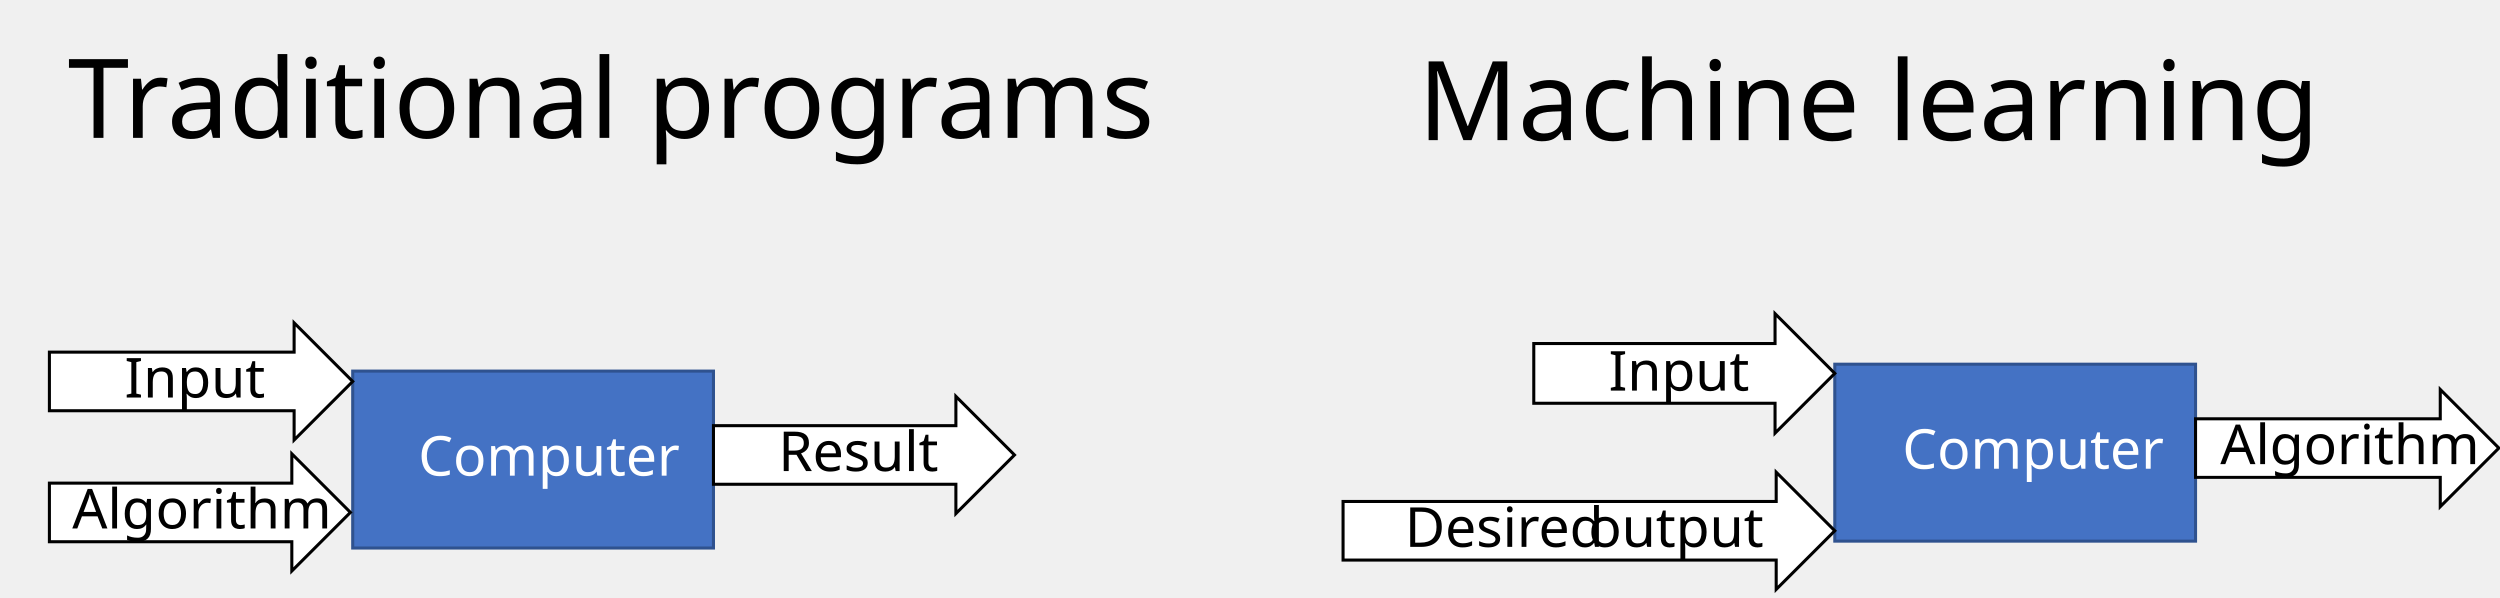
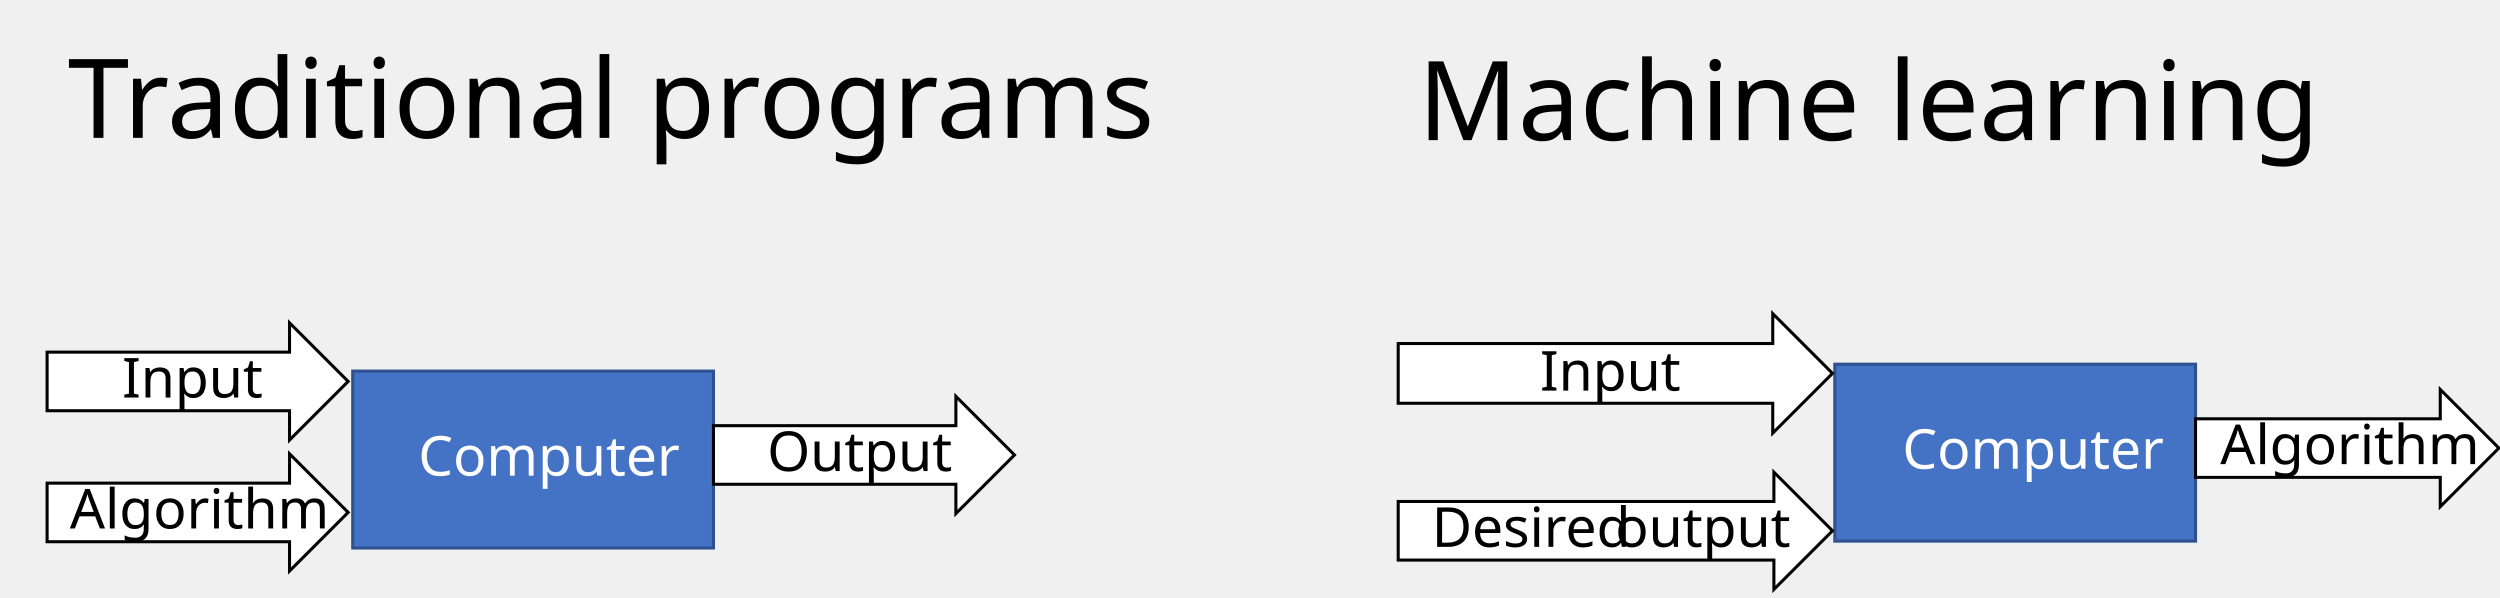
<svg xmlns="http://www.w3.org/2000/svg" width="1088" height="260" overflow="hidden">
  <defs>
    <clipPath id="clip0">
      <rect x="94" y="72" width="1088" height="260" />
    </clipPath>
  </defs>
  <g clip-path="url(#clip0)" transform="translate(-94 -72)">
    <rect x="247.5" y="233.5" width="157" height="77" stroke="#2F528F" stroke-width="1.333" stroke-miterlimit="8" fill="#4472C4" />
    <text fill="#FFFFFF" font-family="Calibri,Calibri_MSFontService,sans-serif" font-weight="400" font-size="24" transform="translate(276.012 279)">Computer</text>
-     <path d="M115.5 225.25 222 225.25 222 212.5 247.5 238 222 263.5 222 250.75 115.5 250.75Z" stroke="#000000" stroke-width="1.333" stroke-miterlimit="8" fill="#FFFFFF" fill-rule="evenodd" />
-     <text font-family="Calibri,Calibri_MSFontService,sans-serif" font-weight="400" font-size="24" transform="translate(148.193 245)">Input</text>
-     <path d="M115.5 282.25 221 282.25 221 269.5 246.5 295 221 320.5 221 307.75 115.5 307.75Z" stroke="#000000" stroke-width="1.333" stroke-miterlimit="8" fill="#FFFFFF" fill-rule="evenodd" />
-     <text font-family="Calibri,Calibri_MSFontService,sans-serif" font-weight="400" font-size="24" transform="translate(125.446 302)">Algorithm</text>
+     <path d="M114.5 225.25 220 225.25 220 212.5 245.5 238 220 263.5 220 250.75 114.5 250.75Z" stroke="#000000" stroke-width="1.333" stroke-miterlimit="8" fill="#FFFFFF" fill-rule="evenodd" />
+     <text font-family="Calibri,Calibri_MSFontService,sans-serif" font-weight="400" font-size="24" transform="translate(147.15 245)">Input</text>
+     <path d="M114.5 282.25 220 282.25 220 269.5 245.5 295 220 320.5 220 307.75 114.5 307.75Z" stroke="#000000" stroke-width="1.333" stroke-miterlimit="8" fill="#FFFFFF" fill-rule="evenodd" />
+     <text font-family="Calibri,Calibri_MSFontService,sans-serif" font-weight="400" font-size="24" transform="translate(124.402 302)">Algorithm</text>
    <path d="M404.5 257.25 510 257.25 510 244.5 535.5 270 510 295.5 510 282.75 404.5 282.75Z" stroke="#000000" stroke-width="1.333" stroke-miterlimit="8" fill="#FFFFFF" fill-rule="evenodd" />
-     <text font-family="Calibri,Calibri_MSFontService,sans-serif" font-weight="400" font-size="24" transform="translate(432.754 277)">Result</text>
+     <text font-family="Calibri,Calibri_MSFontService,sans-serif" font-weight="400" font-size="24" transform="translate(427.878 277)">Output</text>
    <rect x="892.5" y="230.5" width="157" height="77" stroke="#2F528F" stroke-width="1.333" stroke-miterlimit="8" fill="#4472C4" />
    <text fill="#FFFFFF" font-family="Calibri,Calibri_MSFontService,sans-serif" font-weight="400" font-size="24" transform="translate(921.898 276)">Computer</text>
-     <path d="M761.5 221.5 866.5 221.5 866.5 208.5 892.5 234.5 866.5 260.5 866.5 247.5 761.5 247.5Z" stroke="#000000" stroke-width="1.333" stroke-miterlimit="8" fill="#FFFFFF" fill-rule="evenodd" />
-     <text font-family="Calibri,Calibri_MSFontService,sans-serif" font-weight="400" font-size="24" transform="translate(794.079 242)">Input</text>
-     <path d="M678.5 290.25 867 290.25 867 277.5 892.5 303 867 328.5 867 315.75 678.5 315.75Z" stroke="#000000" stroke-width="1.333" stroke-miterlimit="8" fill="#FFFFFF" fill-rule="evenodd" />
-     <text font-family="Calibri,Calibri_MSFontService,sans-serif" font-weight="400" font-size="24" transform="translate(705.401 310)">Desired<tspan x="79.853" y="0">output</tspan>
+     <path d="M702.5 221.5 865.5 221.5 865.5 208.5 891.5 234.5 865.5 260.5 865.5 247.5 702.5 247.5Z" stroke="#000000" stroke-width="1.333" stroke-miterlimit="8" fill="#FFFFFF" fill-rule="evenodd" />
+     <text font-family="Calibri,Calibri_MSFontService,sans-serif" font-weight="400" font-size="24" transform="translate(764.191 242)">Input</text>
+     <path d="M702.5 290.25 866 290.25 866 277.5 891.5 303 866 328.5 866 315.75 702.5 315.75Z" stroke="#000000" stroke-width="1.333" stroke-miterlimit="8" fill="#FFFFFF" fill-rule="evenodd" />
+     <text font-family="Calibri,Calibri_MSFontService,sans-serif" font-weight="400" font-size="24" transform="translate(717.117 310)">Desired<tspan font-size="24" x="79.853" y="0">output</tspan>
    </text>
    <path d="M1049.5 254.25 1156 254.25 1156 241.5 1181.5 267 1156 292.5 1156 279.75 1049.5 279.75Z" stroke="#000000" stroke-width="1.333" stroke-miterlimit="8" fill="#FFFFFF" fill-rule="evenodd" />
    <text font-family="Calibri,Calibri_MSFontService,sans-serif" font-weight="400" font-size="24" transform="translate(1060.26 274)">Algorithm<tspan font-size="48" x="-936.736" y="-142">Traditional programs</tspan>
      <tspan font-size="48" x="-349.176" y="-141">Machine learning</tspan>
    </text>
  </g>
</svg>
